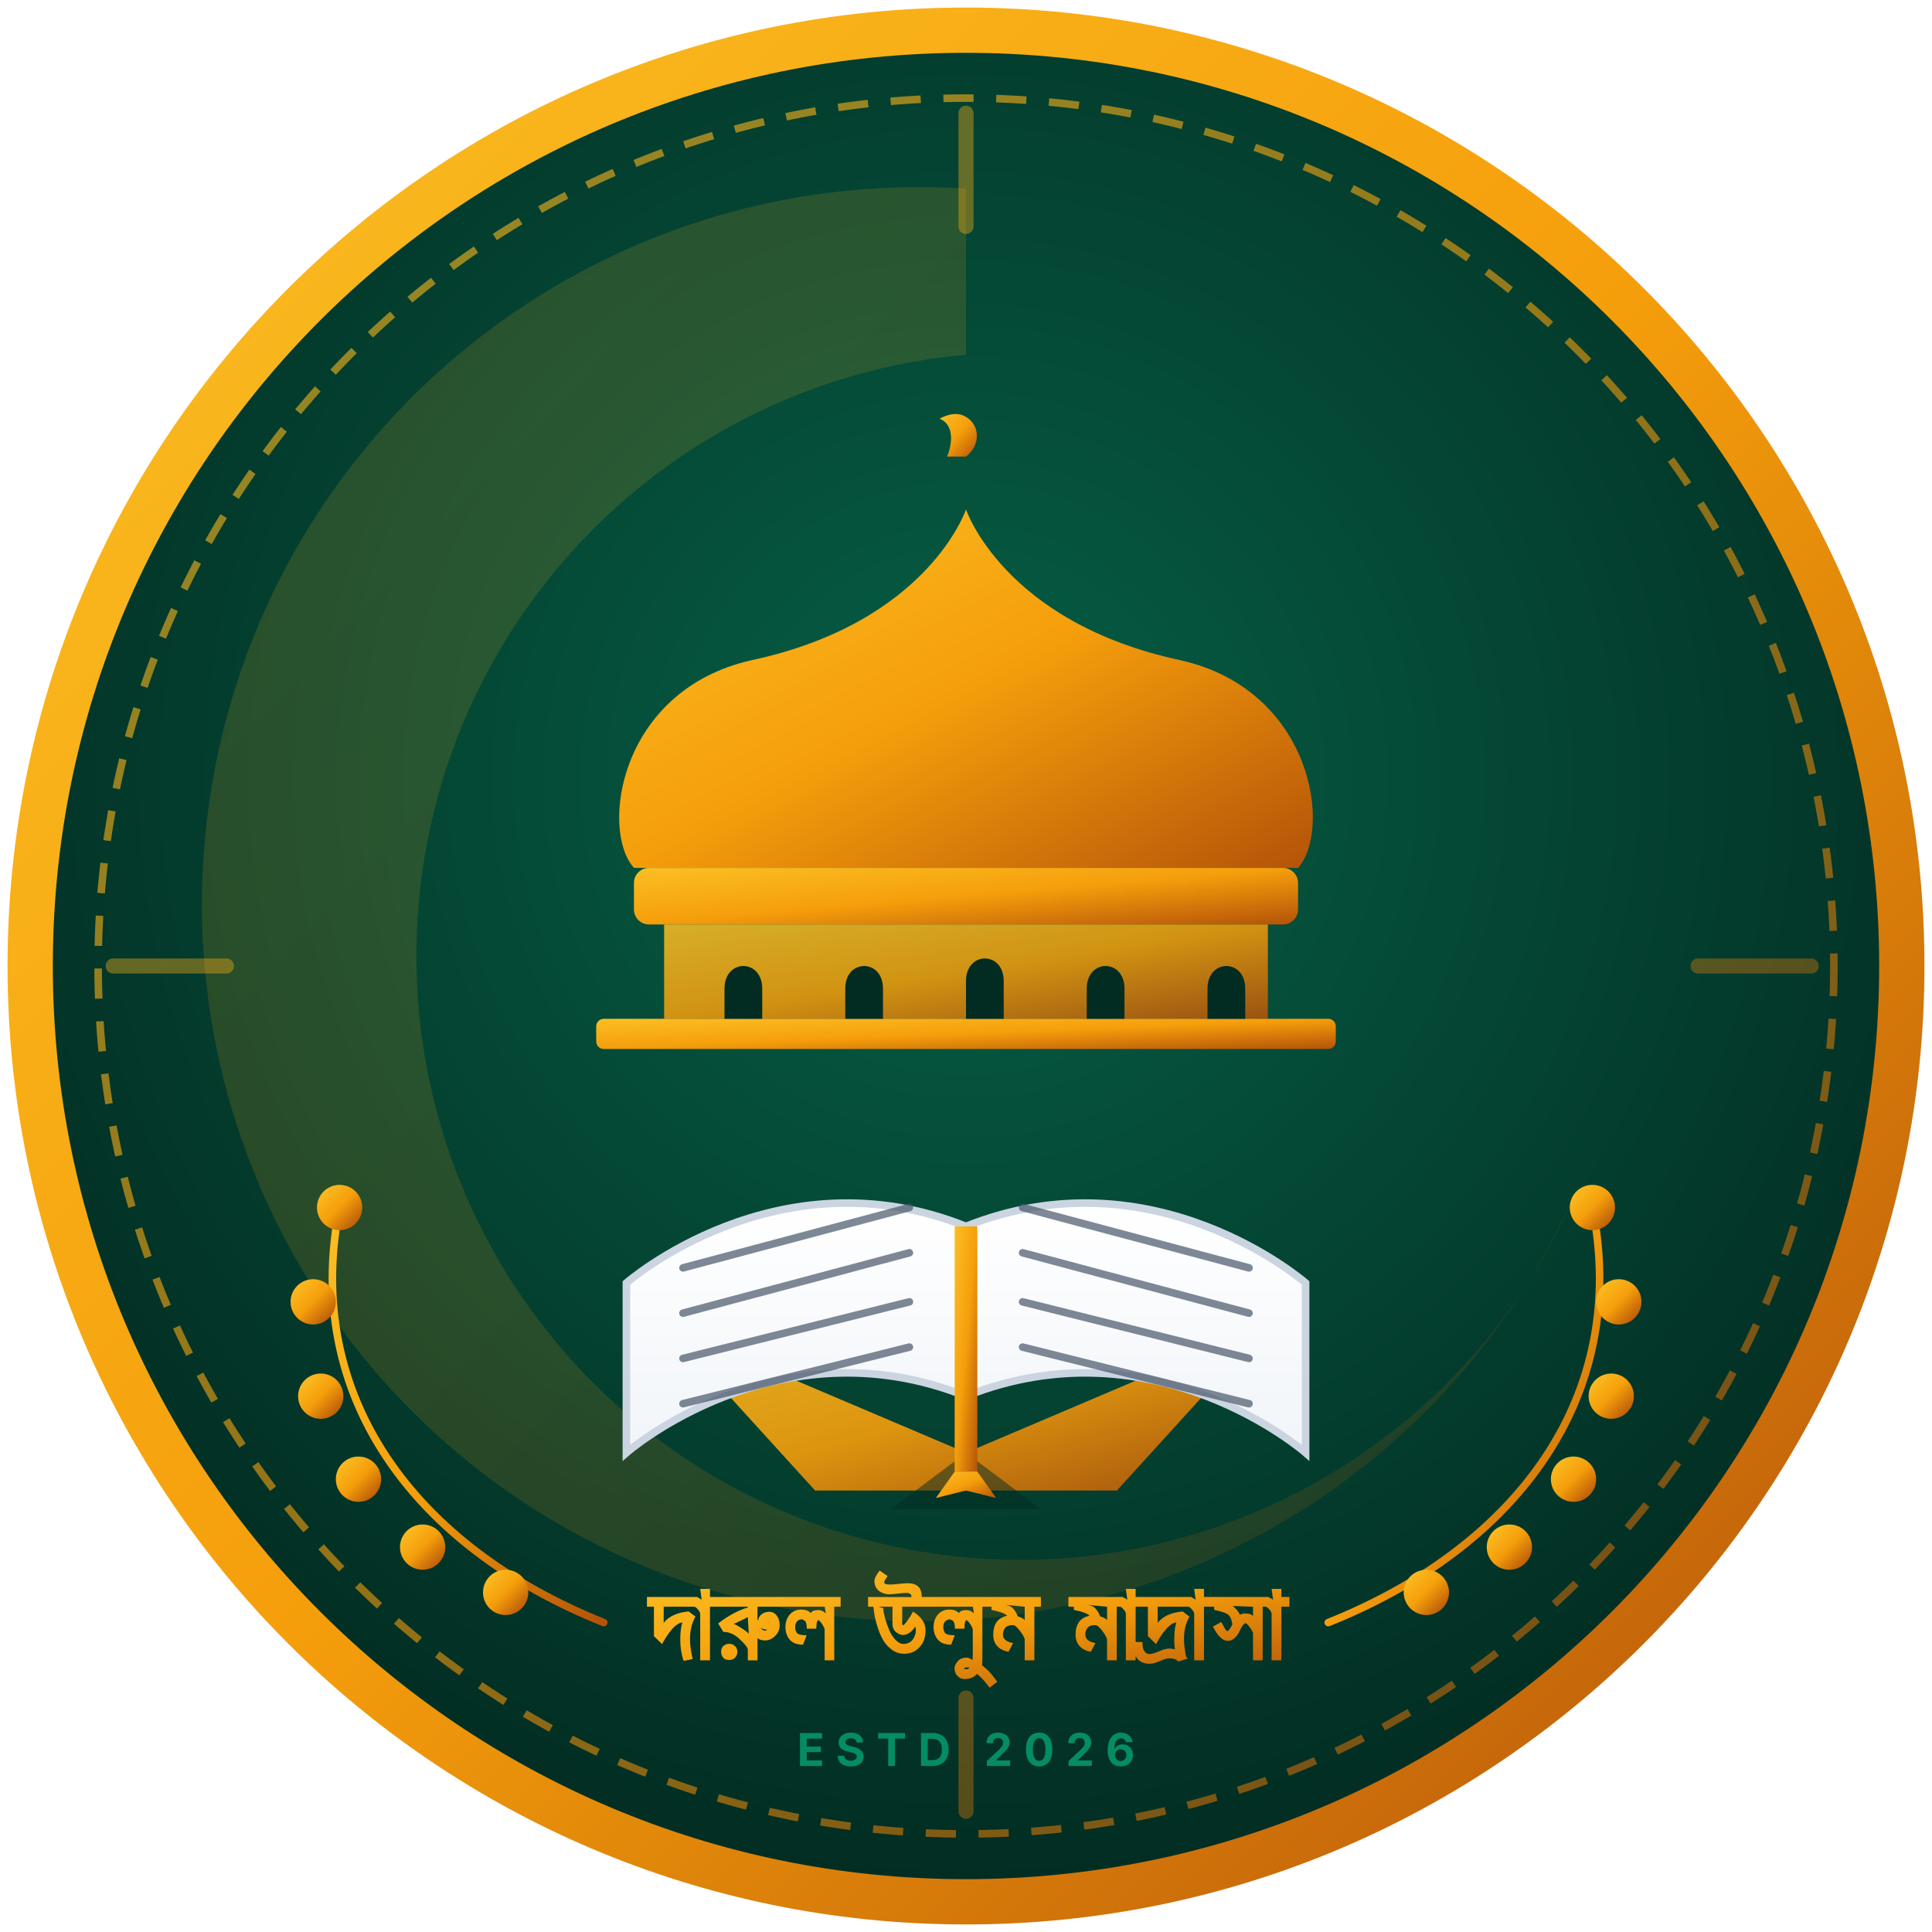
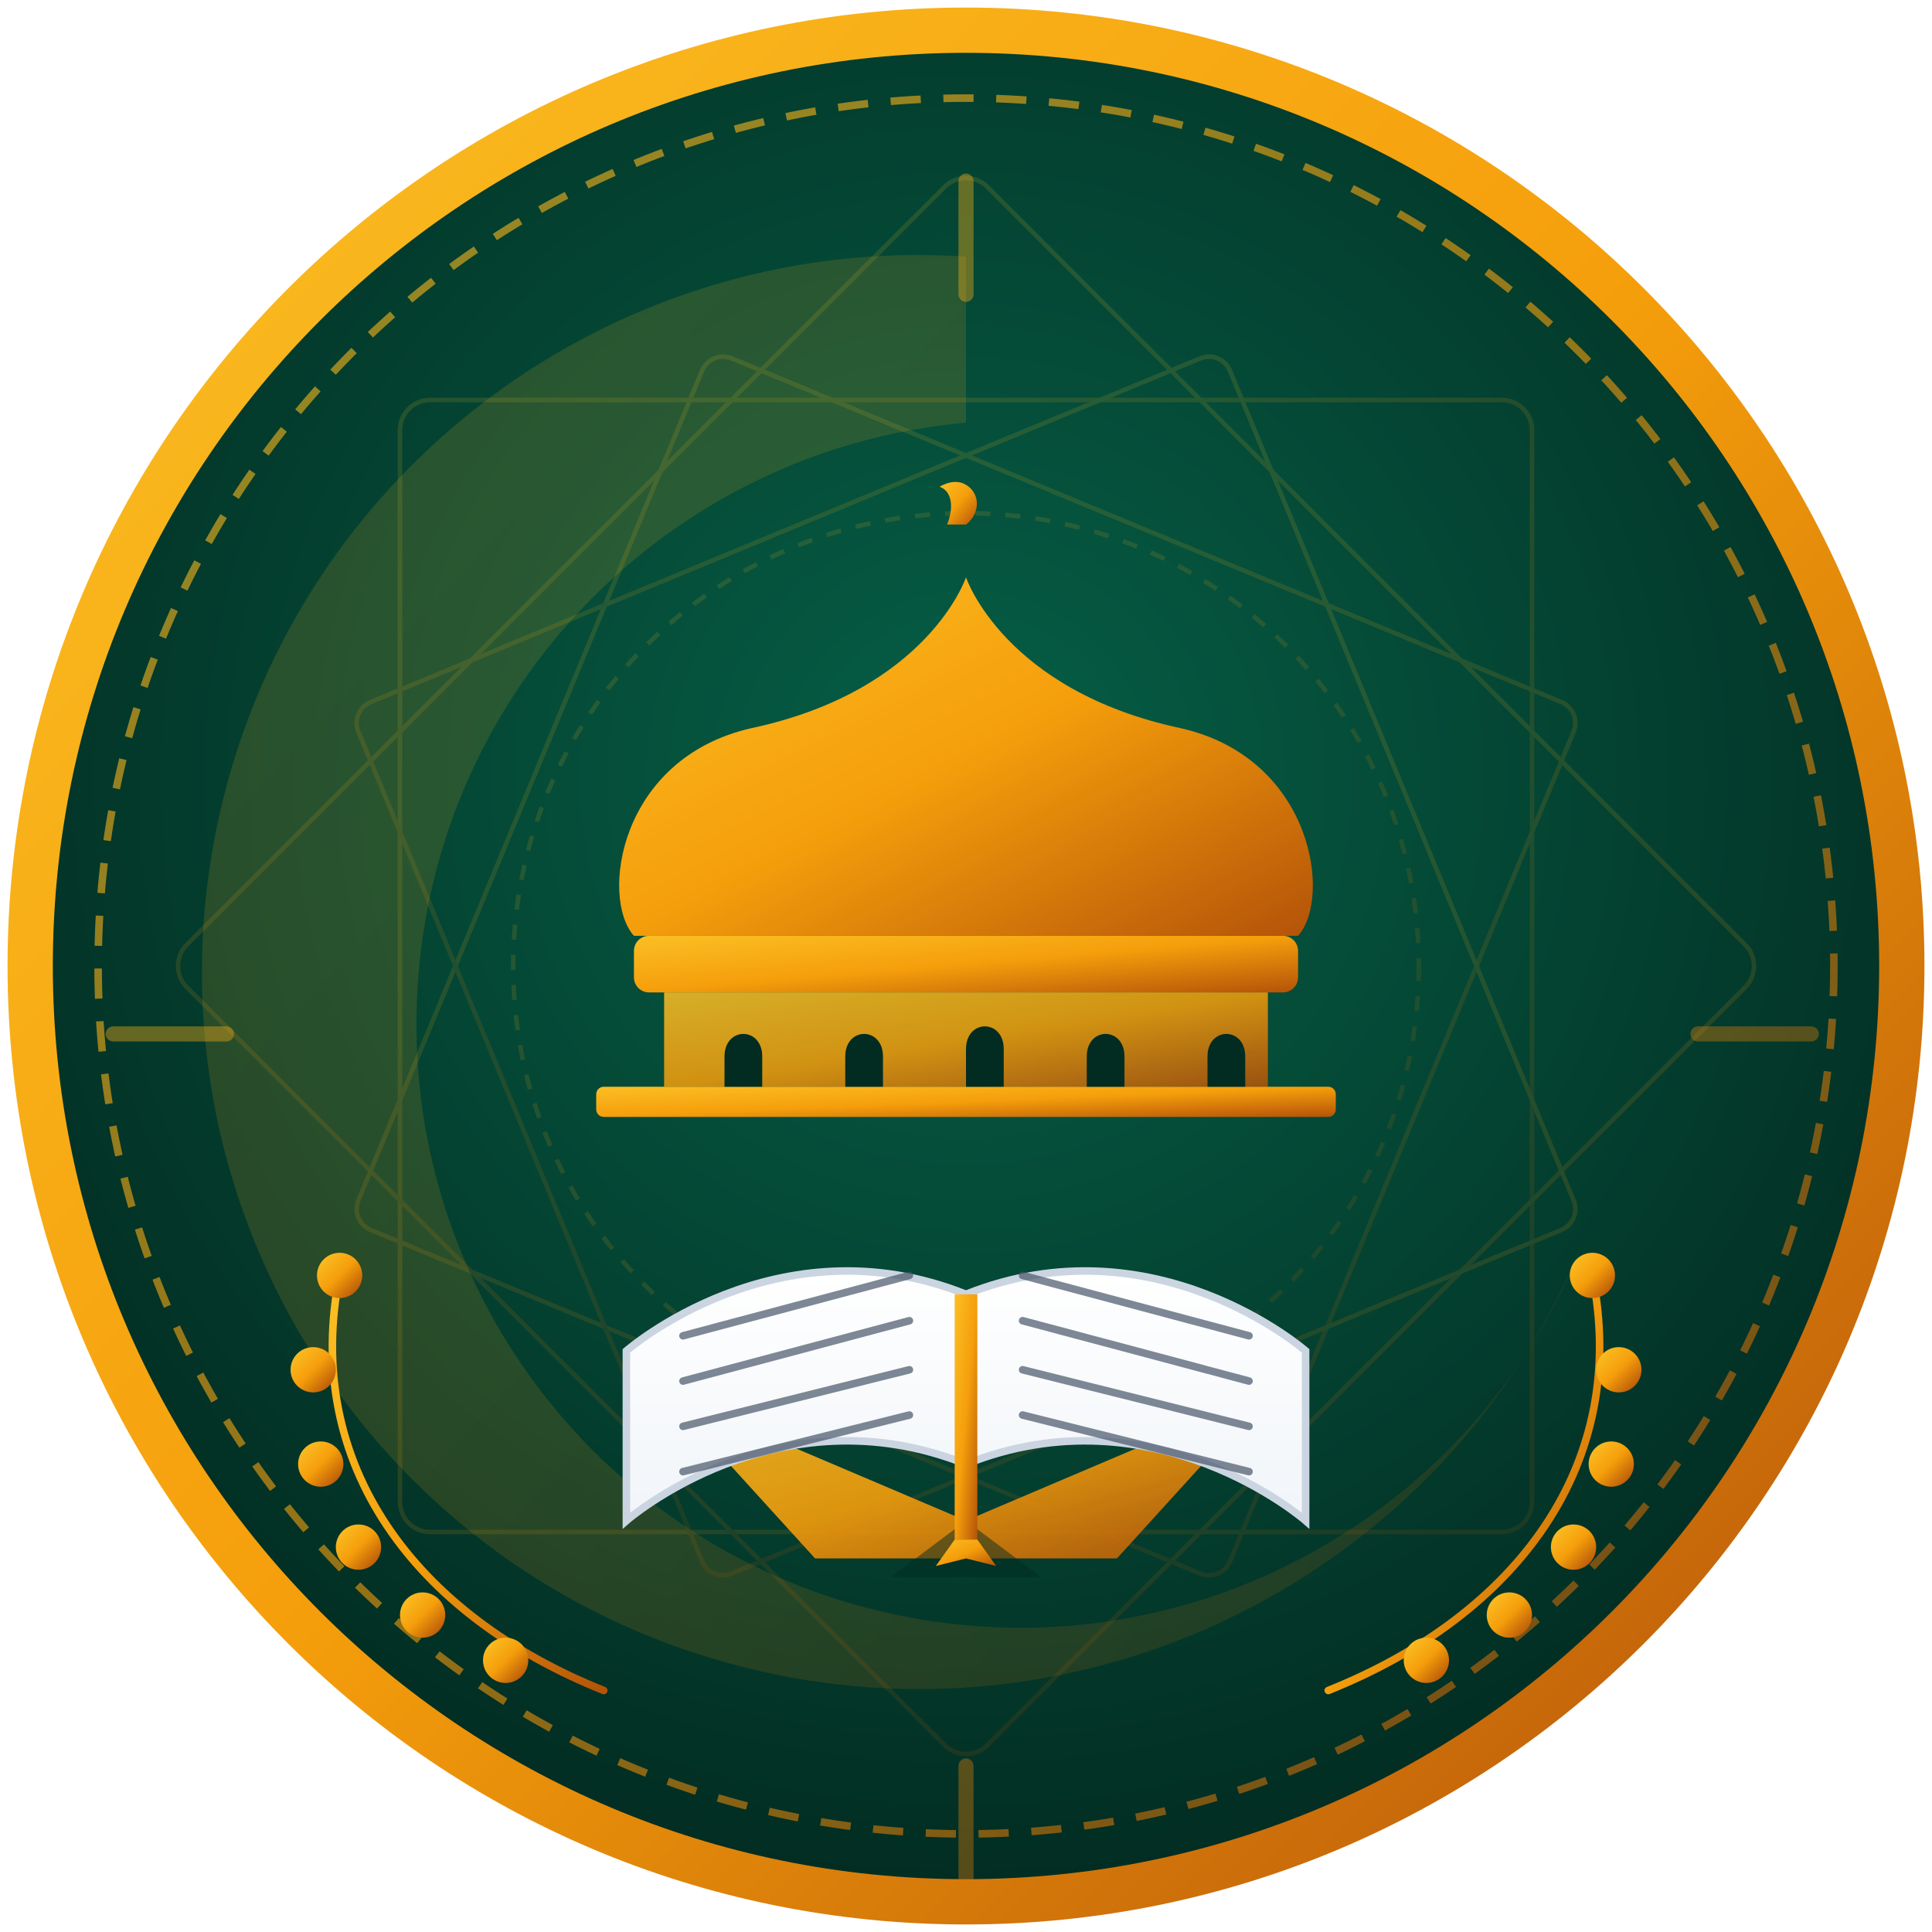
<svg xmlns="http://www.w3.org/2000/svg" viewBox="0 0 512 512" width="100%" height="100%">
  <defs>
    <radialGradient id="bgGrad" cx="50%" cy="40%" r="60%">
      <stop offset="0%" stop-color="#065f46" />
      <stop offset="100%" stop-color="#022c22" />
    </radialGradient>
    <linearGradient id="goldGrad" x1="0%" y1="0%" x2="100%" y2="100%">
      <stop offset="0%" stop-color="#fbbf24" />
      <stop offset="50%" stop-color="#f59e0b" />
      <stop offset="100%" stop-color="#b45309" />
    </linearGradient>
    <linearGradient id="whiteGrad" x1="0%" y1="0%" x2="0%" y2="100%">
      <stop offset="0%" stop-color="#ffffff" />
      <stop offset="100%" stop-color="#f1f5f9" />
    </linearGradient>
    <filter id="glow" x="-20%" y="-20%" width="140%" height="140%">
      <feGaussianBlur stdDeviation="8" result="blur" />
      <feComposite in="SourceGraphic" in2="blur" operator="over" />
    </filter>
  </defs>
  <circle cx="256" cy="256" r="248" fill="url(#bgGrad)" stroke="url(#goldGrad)" stroke-width="12" />
  <circle cx="256" cy="256" r="230" fill="none" stroke="url(#goldGrad)" stroke-width="2" stroke-dasharray="8,6" opacity="0.6" />
-   <path d="M 256 30 L 256 60 M 256 450 L 256 480 M 30 256 L 60 256 M 450 256 L 480 256" stroke="url(#goldGrad)" stroke-width="4" stroke-linecap="round" opacity="0.4" />
-   <g transform="translate(128, 120) scale(1)">
-     <rect x="40" y="110" width="176" height="15" rx="4" fill="url(#goldGrad)" />
-     <path d="M 48 125 L 48 150 L 208 150 L 208 125 Z" fill="url(#goldGrad)" opacity="0.85" />
-     <rect x="30" y="150" width="196" height="8" rx="2" fill="url(#goldGrad)" />
-     <path d="M64 142 C 64 134, 74 134, 74 142 L 74 150 L 64 150 Z" fill="#022c22" />
-     <path d="M96 142 C 96 134, 106 134, 106 142 L 106 150 L 96 150 Z" fill="#022c22" />
-     <path d="M128 140 C 128 132, 138 132, 138 140 L 138 150 L 128 150 Z" fill="#022c22" />
-     <path d="M160 142 C 160 134, 170 134, 170 142 L 170 150 L 160 150 Z" fill="#022c22" />
-     <path d="M192 142 C 192 134, 202 134, 202 142 L 202 150 L 192 150 Z" fill="#022c22" />
-     <path d="M 128 15 C 128 15, 138 45, 185 55 C 220 63, 225 100, 216 110 L 40 110 C 31 100, 36 63, 71 55 C 118 45, 128 15, 128 15 Z" fill="url(#goldGrad)" />
-     <line x1="128" y1="15" x2="128" y2="2" stroke="url(#goldGrad)" stroke-width="4" stroke-linecap="round" />
-     <path d="M 128 1 C 132 -2, 132 -8, 127 -10 C 124 -11, 121 -9, 121 -9 C 124 -8, 125 -4, 123 1 Z" fill="url(#goldGrad)" />
+   <g fill="none" stroke="url(#goldGrad)" opacity="0.14" stroke-width="1.2">
+     <rect x="106" y="106" width="300" height="300" rx="8" transform="rotate(0, 256, 256)" />
+     <rect x="106" y="106" width="300" height="300" rx="8" transform="rotate(45, 256, 256)" />
+     <rect x="131" y="131" width="250" height="250" rx="6" transform="rotate(22.5, 256, 256)" />
+     <rect x="131" y="131" width="250" height="250" rx="6" transform="rotate(67.5, 256, 256)" />
+     <circle cx="256" cy="256" r="120" stroke-dasharray="4,4" />
  </g>
-   <path d="M 256 50 A 190 190 0 1 0 420 310 A 160 160 0 1 1 256 94" fill="url(#goldGrad)" opacity="0.15" />
-   <g stroke="url(#goldGrad)" stroke-width="2" fill="none" stroke-linecap="round">
-     <path d="M 90 320 C 80 370, 110 410, 160 430" />
-     <circle cx="90" cy="320" r="5" fill="url(#goldGrad)" />
-     <circle cx="83" cy="345" r="5" fill="url(#goldGrad)" />
-     <circle cx="85" cy="370" r="5" fill="url(#goldGrad)" />
-     <circle cx="95" cy="392" r="5" fill="url(#goldGrad)" />
-     <circle cx="112" cy="410" r="5" fill="url(#goldGrad)" />
-     <circle cx="134" cy="422" r="5" fill="url(#goldGrad)" />
-     <path d="M 422 320 C 432 370, 402 410, 352 430" />
-     <circle cx="422" cy="320" r="5" fill="url(#goldGrad)" />
-     <circle cx="429" cy="345" r="5" fill="url(#goldGrad)" />
-     <circle cx="427" cy="370" r="5" fill="url(#goldGrad)" />
-     <circle cx="417" cy="392" r="5" fill="url(#goldGrad)" />
-     <circle cx="400" cy="410" r="5" fill="url(#goldGrad)" />
-     <circle cx="378" cy="422" r="5" fill="url(#goldGrad)" />
+   <g transform="translate(0, 18)">
+     <path d="M 256 30 L 256 60 M 256 450 L 256 480 M 30 256 L 60 256 M 450 256 L 480 256" stroke="url(#goldGrad)" stroke-width="4" stroke-linecap="round" opacity="0.4" />
+     <g transform="translate(128, 120) scale(1)">
+       <rect x="40" y="110" width="176" height="15" rx="4" fill="url(#goldGrad)" />
+       <path d="M 48 125 L 48 150 L 208 150 L 208 125 Z" fill="url(#goldGrad)" opacity="0.85" />
+       <rect x="30" y="150" width="196" height="8" rx="2" fill="url(#goldGrad)" />
+       <path d="M64 142 C 64 134, 74 134, 74 142 L 74 150 L 64 150 Z" fill="#022c22" />
+       <path d="M96 142 C 96 134, 106 134, 106 142 L 106 150 L 96 150 Z" fill="#022c22" />
+       <path d="M128 140 C 128 132, 138 132, 138 140 L 138 150 L 128 150 Z" fill="#022c22" />
+       <path d="M160 142 C 160 134, 170 134, 170 142 L 170 150 L 160 150 Z" fill="#022c22" />
+       <path d="M192 142 C 192 134, 202 134, 202 142 L 202 150 L 192 150 Z" fill="#022c22" />
+       <path d="M 128 15 C 128 15, 138 45, 185 55 C 220 63, 225 100, 216 110 L 40 110 C 31 100, 36 63, 71 55 C 118 45, 128 15, 128 15 Z" fill="url(#goldGrad)" />
+       <line x1="128" y1="15" x2="128" y2="2" stroke="url(#goldGrad)" stroke-width="4" stroke-linecap="round" />
+       <path d="M 128 1 C 132 -2, 132 -8, 127 -10 C 124 -11, 121 -9, 121 -9 C 124 -8, 125 -4, 123 1 Z" fill="url(#goldGrad)" />
+     </g>
+     <path d="M 256 50 A 190 190 0 1 0 420 310 A 160 160 0 1 1 256 94" fill="url(#goldGrad)" opacity="0.15" />
+     <g stroke="url(#goldGrad)" stroke-width="2" fill="none" stroke-linecap="round">
+       <path d="M 90 320 C 80 370, 110 410, 160 430" />
+       <circle cx="90" cy="320" r="5" fill="url(#goldGrad)" />
+       <circle cx="83" cy="345" r="5" fill="url(#goldGrad)" />
+       <circle cx="85" cy="370" r="5" fill="url(#goldGrad)" />
+       <circle cx="95" cy="392" r="5" fill="url(#goldGrad)" />
+       <circle cx="112" cy="410" r="5" fill="url(#goldGrad)" />
+       <circle cx="134" cy="422" r="5" fill="url(#goldGrad)" />
+       <path d="M 422 320 C 432 370, 402 410, 352 430" />
+       <circle cx="422" cy="320" r="5" fill="url(#goldGrad)" />
+       <circle cx="429" cy="345" r="5" fill="url(#goldGrad)" />
+       <circle cx="427" cy="370" r="5" fill="url(#goldGrad)" />
+       <circle cx="417" cy="392" r="5" fill="url(#goldGrad)" />
+       <circle cx="400" cy="410" r="5" fill="url(#goldGrad)" />
+       <circle cx="378" cy="422" r="5" fill="url(#goldGrad)" />
+     </g>
+     <g transform="translate(136, 275)">
+       <path d="M40 76 L 120 110 L 200 76 L 160 120 L 80 120 Z" fill="url(#goldGrad)" opacity="0.9" />
+       <path d="M 120 110 L 140 125 L 100 125 Z" fill="#022c22" opacity="0.5" />
+       <path d="M 30 65 C 30 65, 70 30, 120 50 L 120 95 C 70 75, 30 110, 30 110 Z" fill="url(#whiteGrad)" stroke="#cbd5e1" stroke-width="2" />
+       <path d="M 210 65 C 210 65, 170 30, 120 50 L 120 95 C 170 75, 210 110, 210 110 Z" fill="url(#whiteGrad)" stroke="#cbd5e1" stroke-width="2" />
+       <path d="M 45 61 L 105 45 M 45 73 L 105 57 M 45 85 L 105 70 M 45 97 L 105 82" stroke="#475569" stroke-width="2" stroke-linecap="round" opacity="0.7" />
+       <path d="M 195 61 L 135 45 M 195 73 L 135 57 M 195 85 L 135 70 M 195 97 L 135 82" stroke="#475569" stroke-width="2" stroke-linecap="round" opacity="0.7" />
+       <path d="M 117 50 L 117 115 L 123 115 L 123 50 Z" fill="url(#goldGrad)" />
+       <path d="M 117 115 L 112 122 L 120 120 L 128 122 L 123 115" fill="url(#goldGrad)" />
+     </g>
  </g>
-   <g transform="translate(136, 275)">
-     <path d="M40 76 L 120 110 L 200 76 L 160 120 L 80 120 Z" fill="url(#goldGrad)" opacity="0.9" />
-     <path d="M 120 110 L 140 125 L 100 125 Z" fill="#022c22" opacity="0.5" />
-     <path d="M 30 65 C 30 65, 70 30, 120 50 L 120 95 C 70 75, 30 110, 30 110 Z" fill="url(#whiteGrad)" stroke="#cbd5e1" stroke-width="2" />
-     <path d="M 210 65 C 210 65, 170 30, 120 50 L 120 95 C 170 75, 210 110, 210 110 Z" fill="url(#whiteGrad)" stroke="#cbd5e1" stroke-width="2" />
-     <path d="M 45 61 L 105 45 M 45 73 L 105 57 M 45 85 L 105 70 M 45 97 L 105 82" stroke="#475569" stroke-width="2" stroke-linecap="round" opacity="0.7" />
-     <path d="M 195 61 L 135 45 M 195 73 L 135 57 M 195 85 L 135 70 M 195 97 L 135 82" stroke="#475569" stroke-width="2" stroke-linecap="round" opacity="0.7" />
-     <path d="M 117 50 L 117 115 L 123 115 L 123 50 Z" fill="url(#goldGrad)" />
-     <path d="M 117 115 L 112 122 L 120 120 L 128 122 L 123 115" fill="url(#goldGrad)" />
-   </g>
-   <text x="256" y="440" font-family="'Inter', 'SolaimanLipi', sans-serif" font-size="28" font-weight="900" fill="url(#goldGrad)" text-anchor="middle" letter-spacing="1">দারুল উলুম মাদ্রাসা</text>
-   <text x="256" y="468" font-family="'Inter', 'DejaVu Sans', sans-serif" font-size="12" font-weight="bold" fill="#059669" text-anchor="middle" letter-spacing="3" opacity="0.9">ESTD 2026</text>
</svg>
